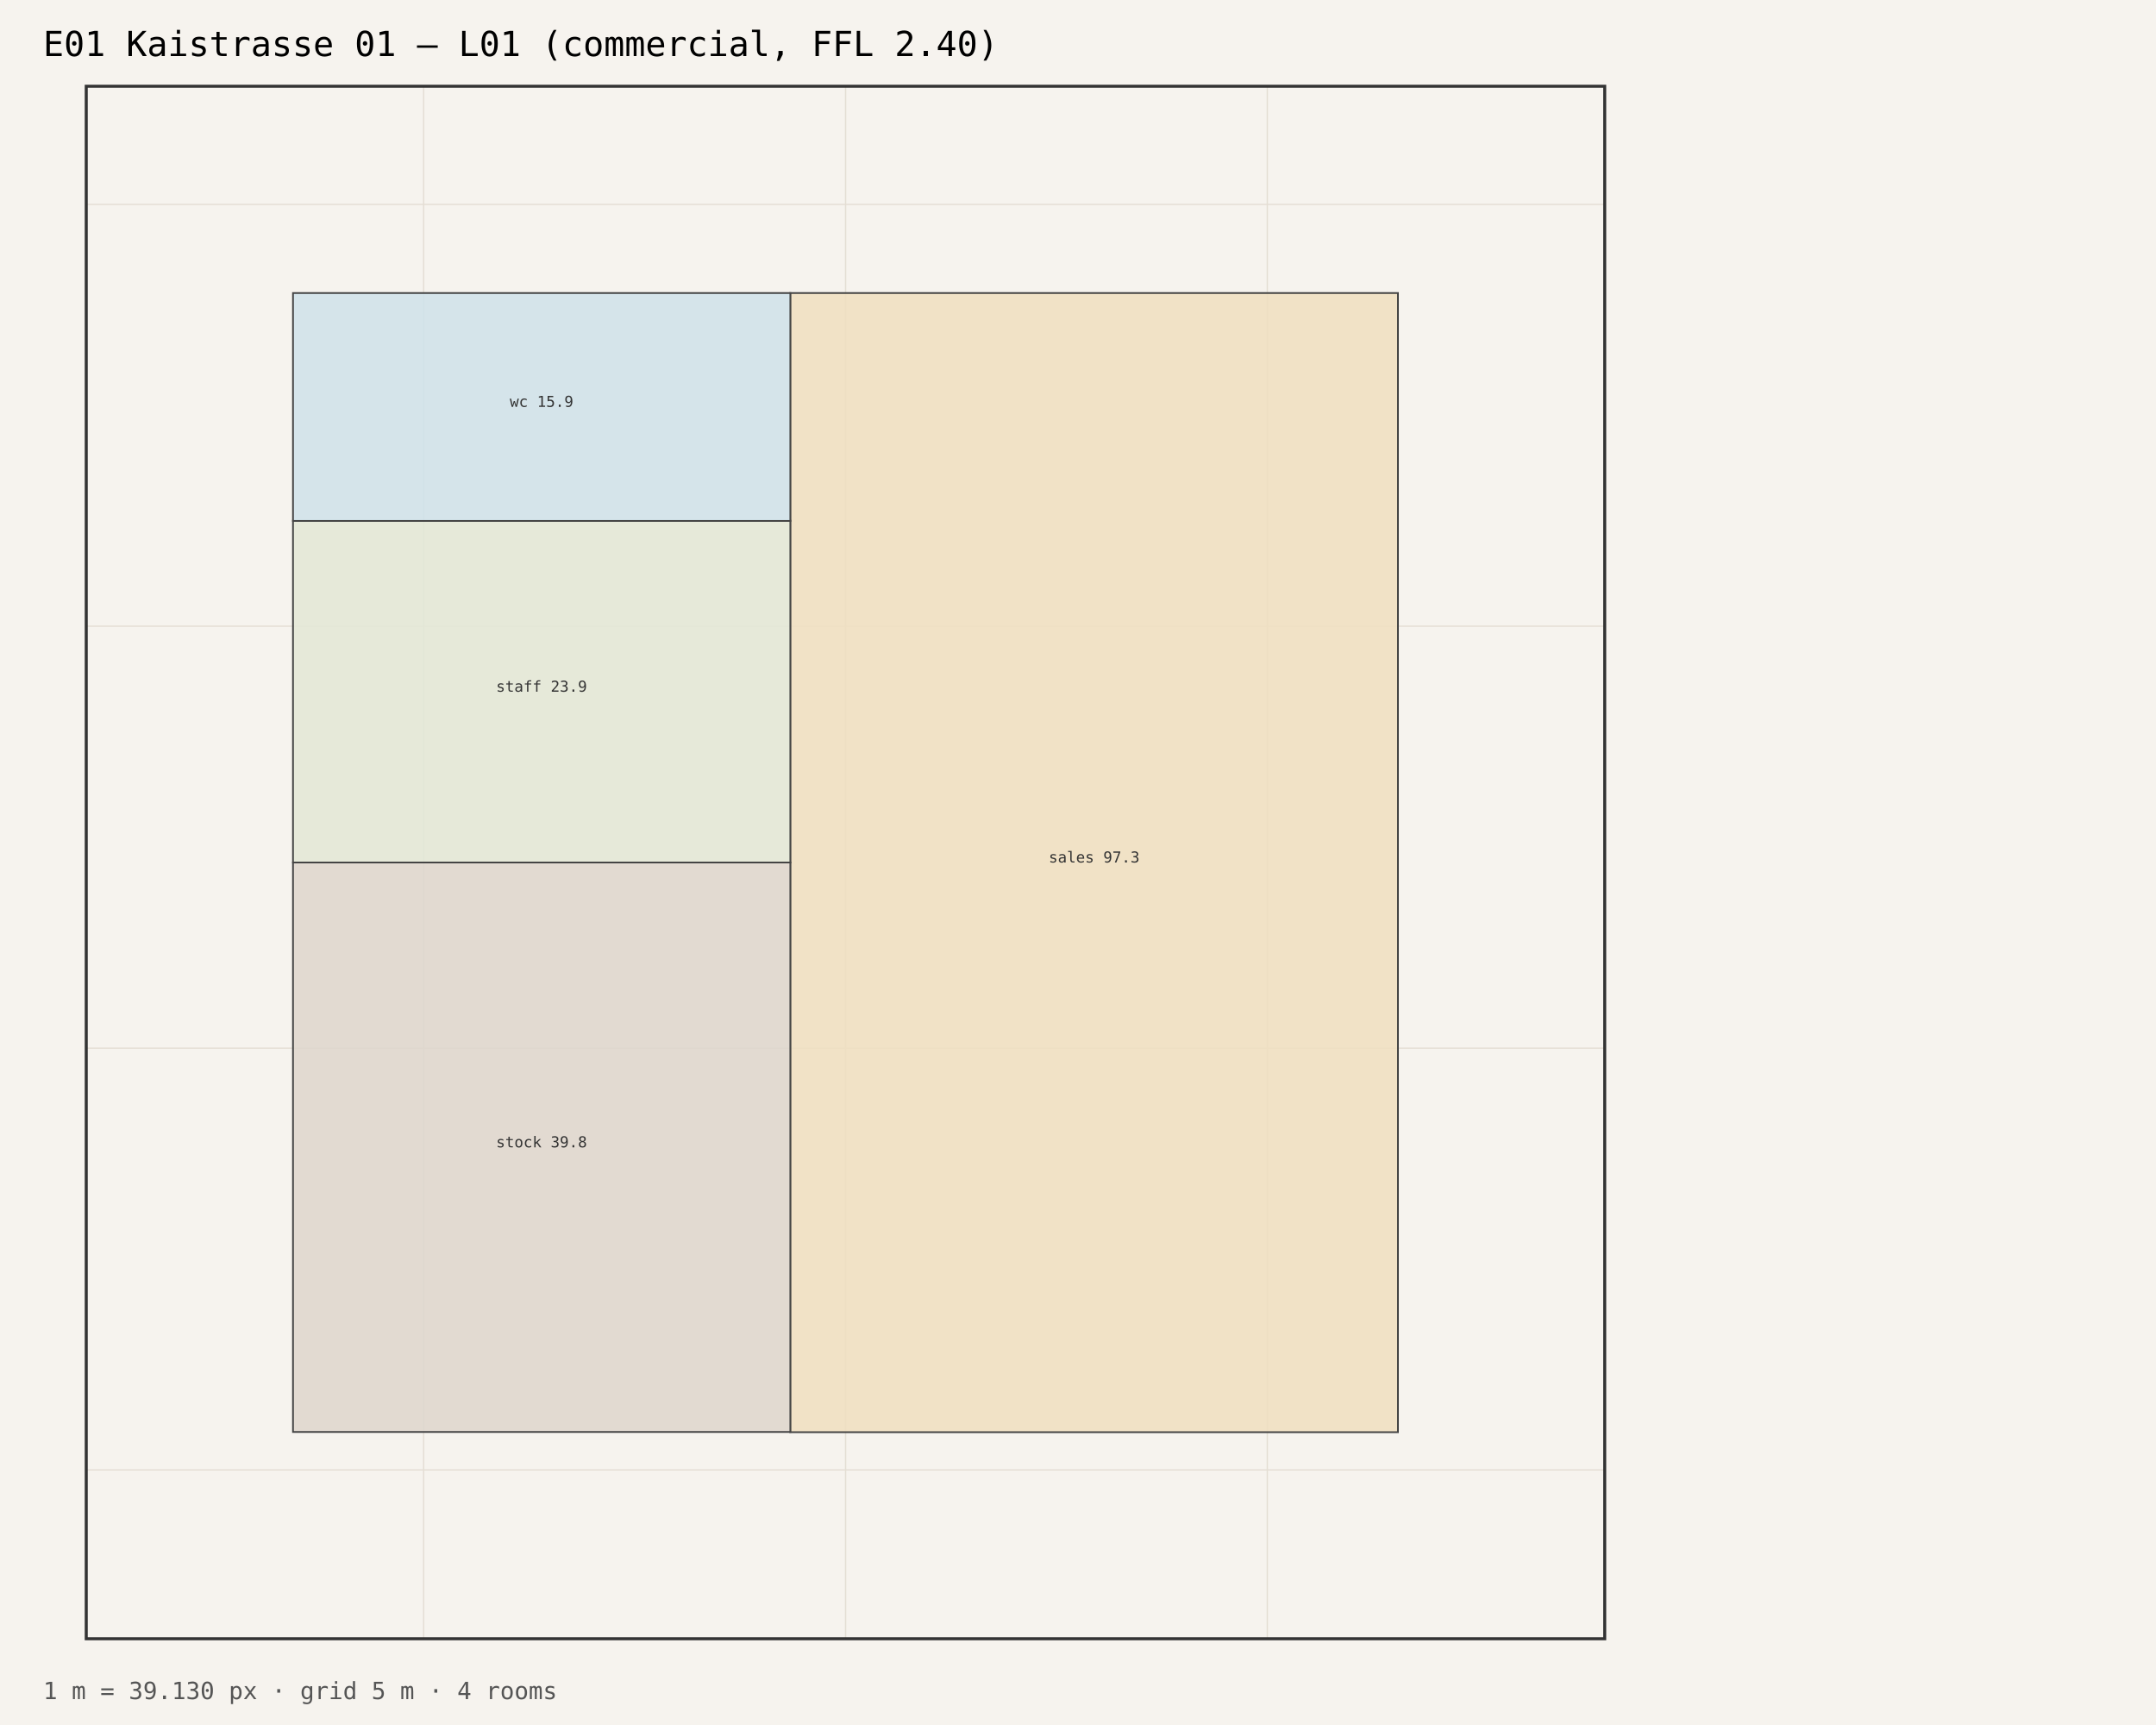
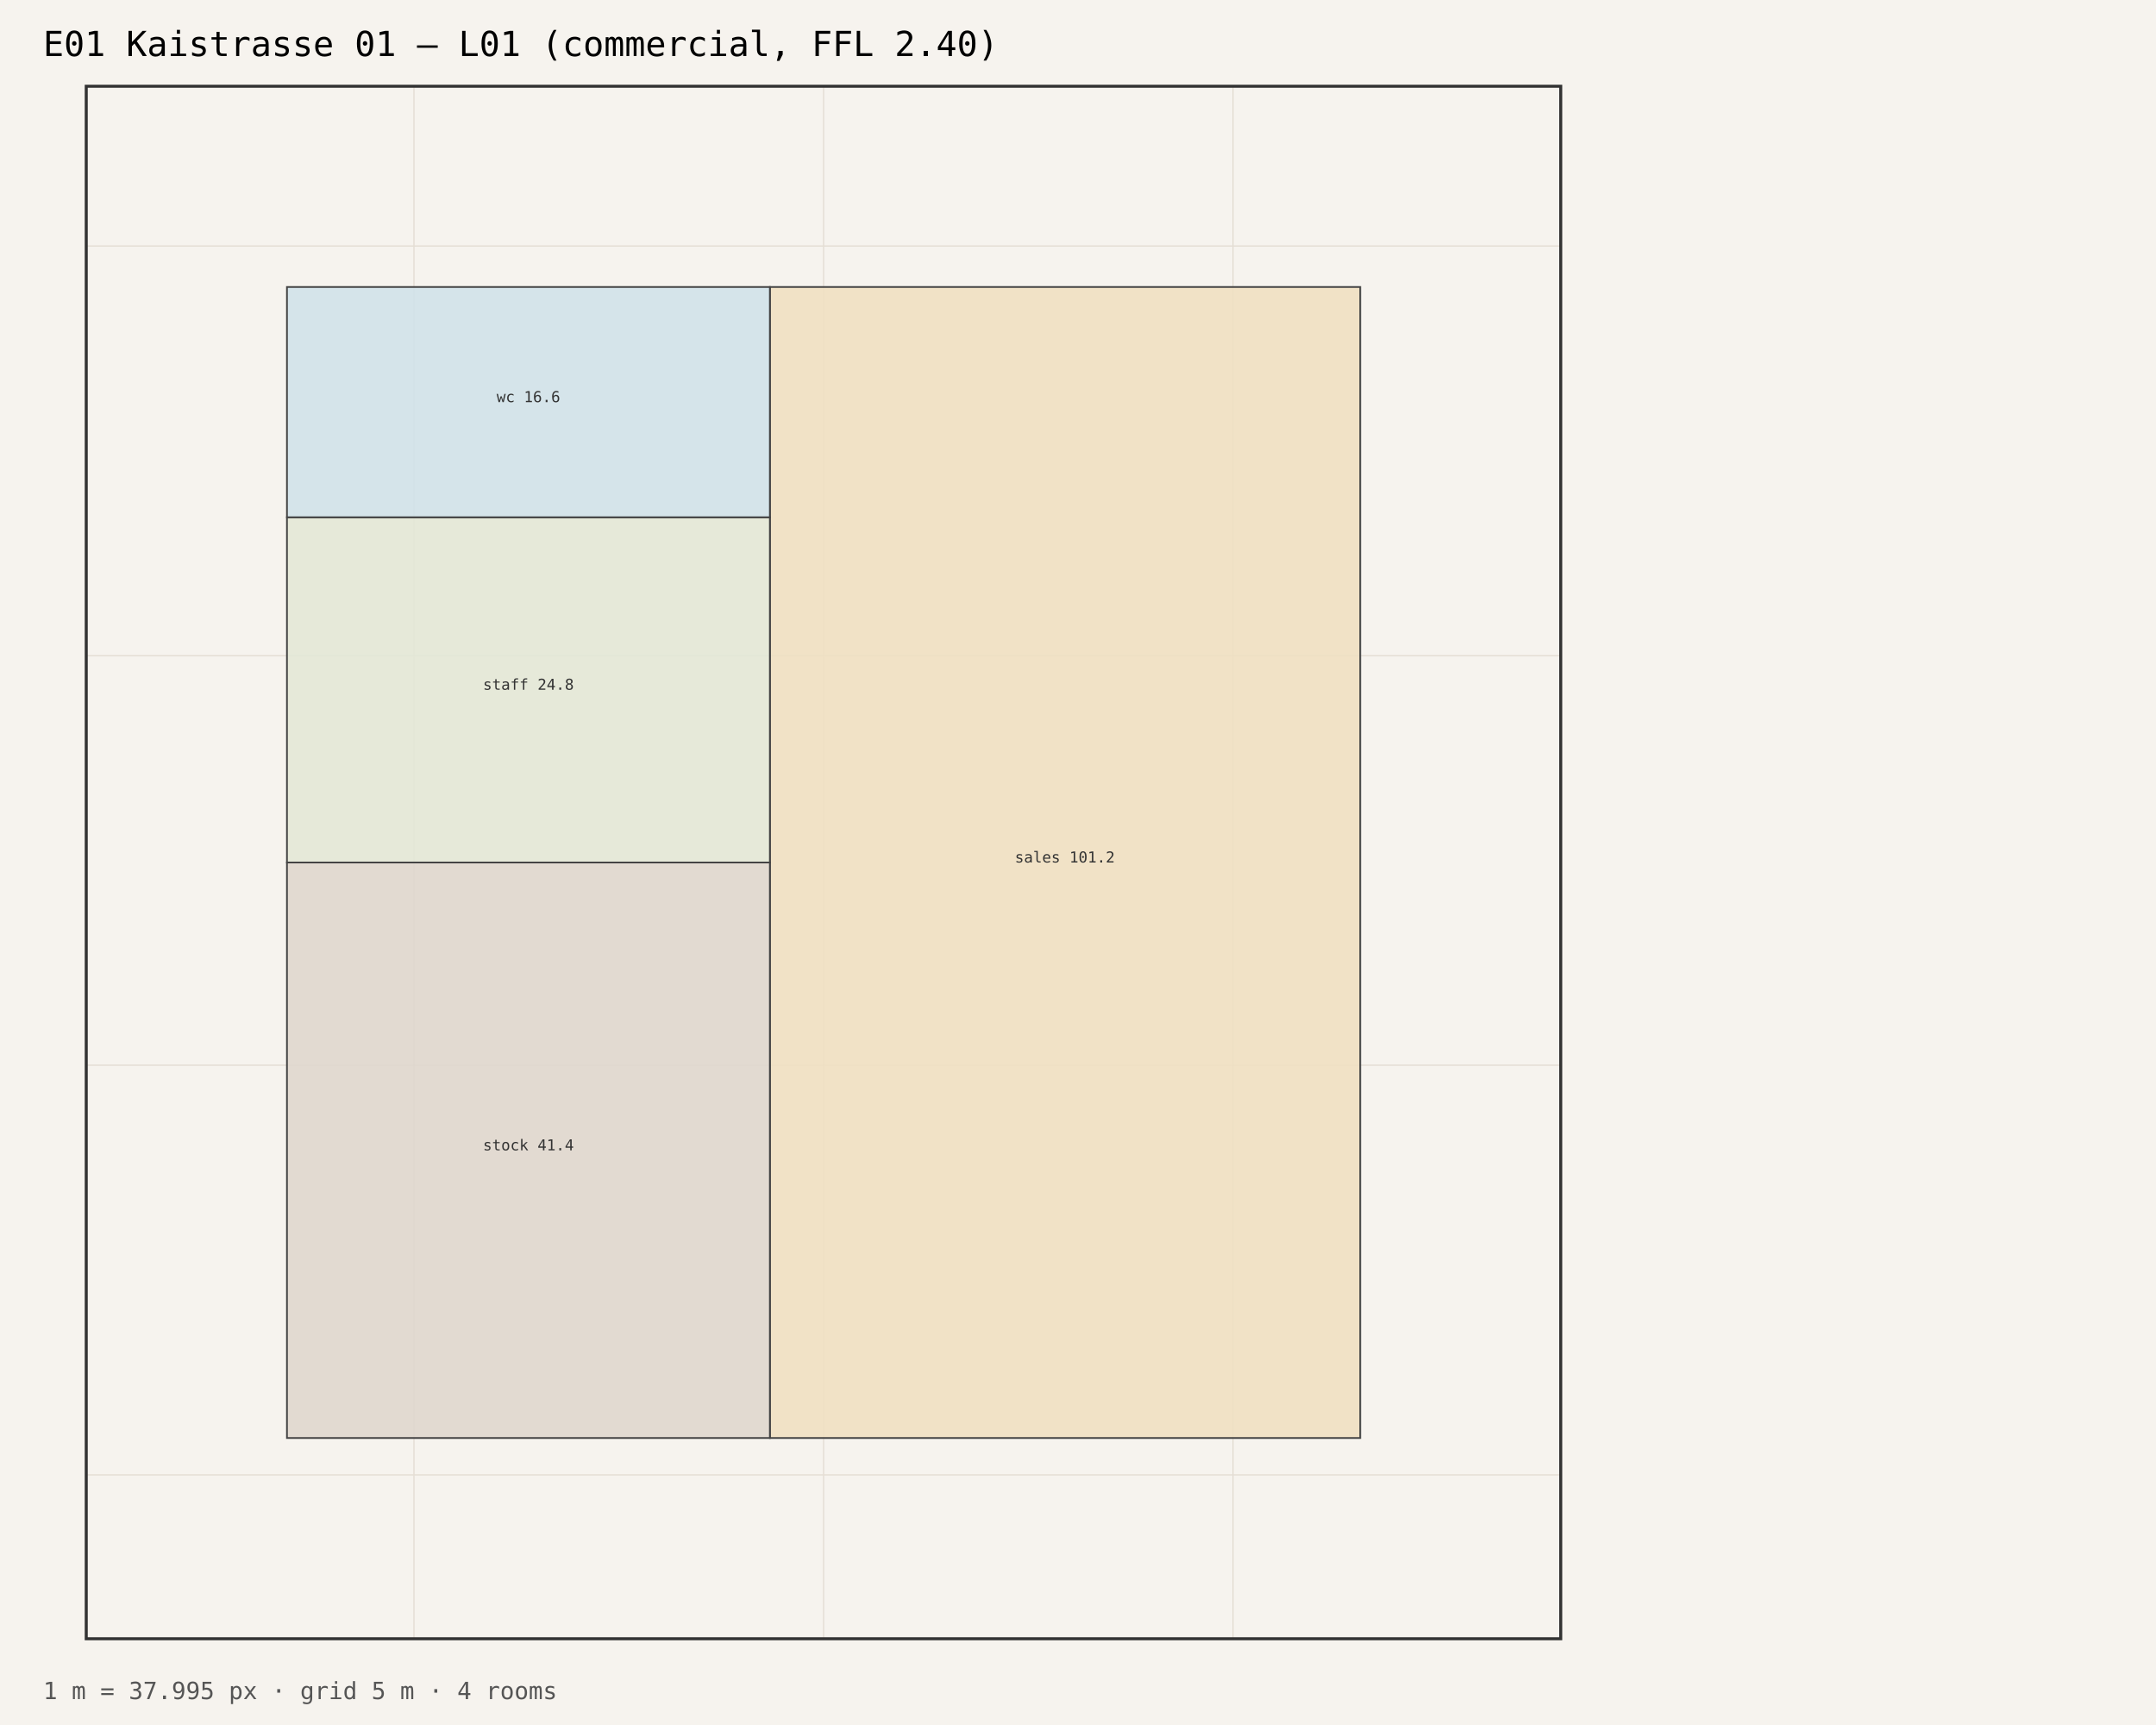
<svg xmlns="http://www.w3.org/2000/svg" width="1000" height="800" viewBox="0 0 1000 800">
  <rect width="1000" height="800" fill="#f6f3ee" />
  <text x="20" y="26" font-family="monospace" font-size="16">E01 Kaistrasse 01 — L01 (commercial, FFL 2.40)</text>
-   <text x="20" y="788" font-family="monospace" font-size="11" fill="#555">1 m = 39.130 px · grid 5 m · 4 rooms</text>
-   <line x1="196.5" y1="760.0" x2="196.5" y2="40.0" stroke="#e4ded4" stroke-width="0.6" />
-   <line x1="392.2" y1="760.0" x2="392.2" y2="40.0" stroke="#e4ded4" stroke-width="0.6" />
-   <line x1="587.8" y1="760.0" x2="587.8" y2="40.0" stroke="#e4ded4" stroke-width="0.6" />
-   <line x1="40.0" y1="681.7" x2="744.3" y2="681.7" stroke="#e4ded4" stroke-width="0.6" />
-   <line x1="40.0" y1="486.1" x2="744.3" y2="486.1" stroke="#e4ded4" stroke-width="0.6" />
-   <line x1="40.0" y1="290.4" x2="744.3" y2="290.4" stroke="#e4ded4" stroke-width="0.6" />
-   <line x1="40.0" y1="94.8" x2="744.3" y2="94.8" stroke="#e4ded4" stroke-width="0.6" />
-   <rect x="40.0" y="40.0" width="704.3" height="720.0" fill="none" stroke="#333" stroke-width="1.4" />
-   <rect x="366.5" y="135.9" width="281.9" height="528.3" fill="#f0dfc0" stroke="#444" stroke-width="0.8" fill-opacity="0.85" />
-   <text x="507.5" y="400.0" font-family="monospace" font-size="7" text-anchor="middle" fill="#333">sales 97.3</text>
-   <rect x="135.9" y="400.0" width="230.7" height="264.1" fill="#ded6cc" stroke="#444" stroke-width="0.8" fill-opacity="0.85" />
-   <text x="251.2" y="532.1" font-family="monospace" font-size="7" text-anchor="middle" fill="#333">stock 39.8</text>
-   <rect x="135.9" y="241.5" width="230.7" height="158.5" fill="#e3e7d6" stroke="#444" stroke-width="0.8" fill-opacity="0.85" />
-   <text x="251.2" y="320.8" font-family="monospace" font-size="7" text-anchor="middle" fill="#333">staff 23.9</text>
-   <rect x="135.9" y="135.9" width="230.7" height="105.7" fill="#cfe2ea" stroke="#444" stroke-width="0.8" fill-opacity="0.85" />
-   <text x="251.2" y="188.7" font-family="monospace" font-size="7" text-anchor="middle" fill="#333">wc 15.9</text>
+   <text x="20" y="788" font-family="monospace" font-size="11" fill="#555">1 m = 37.995 px · grid 5 m · 4 rooms</text>
+   <line x1="192.0" y1="760.0" x2="192.0" y2="40.0" stroke="#e4ded4" stroke-width="0.6" />
+   <line x1="382.0" y1="760.0" x2="382.0" y2="40.0" stroke="#e4ded4" stroke-width="0.6" />
+   <line x1="571.9" y1="760.0" x2="571.9" y2="40.0" stroke="#e4ded4" stroke-width="0.6" />
+   <line x1="40.0" y1="684.0" x2="723.9" y2="684.0" stroke="#e4ded4" stroke-width="0.6" />
+   <line x1="40.0" y1="494.0" x2="723.9" y2="494.0" stroke="#e4ded4" stroke-width="0.6" />
+   <line x1="40.0" y1="304.1" x2="723.9" y2="304.1" stroke="#e4ded4" stroke-width="0.6" />
+   <line x1="40.0" y1="114.1" x2="723.9" y2="114.1" stroke="#e4ded4" stroke-width="0.6" />
+   <rect x="40.0" y="40.0" width="683.9" height="720.0" fill="none" stroke="#333" stroke-width="1.4" />
+   <rect x="357.1" y="133.1" width="273.8" height="533.8" fill="#f0dfc0" stroke="#444" stroke-width="0.8" fill-opacity="0.85" />
+   <text x="493.9" y="400.0" font-family="monospace" font-size="7" text-anchor="middle" fill="#333">sales 101.2</text>
+   <rect x="133.1" y="400.0" width="224.0" height="266.9" fill="#ded6cc" stroke="#444" stroke-width="0.8" fill-opacity="0.85" />
+   <text x="245.1" y="533.5" font-family="monospace" font-size="7" text-anchor="middle" fill="#333">stock 41.4</text>
+   <rect x="133.1" y="239.9" width="224.0" height="160.1" fill="#e3e7d6" stroke="#444" stroke-width="0.8" fill-opacity="0.85" />
+   <text x="245.1" y="319.9" font-family="monospace" font-size="7" text-anchor="middle" fill="#333">staff 24.8</text>
+   <rect x="133.1" y="133.1" width="224.0" height="106.8" fill="#cfe2ea" stroke="#444" stroke-width="0.8" fill-opacity="0.85" />
+   <text x="245.1" y="186.5" font-family="monospace" font-size="7" text-anchor="middle" fill="#333">wc 16.6</text>
</svg>
